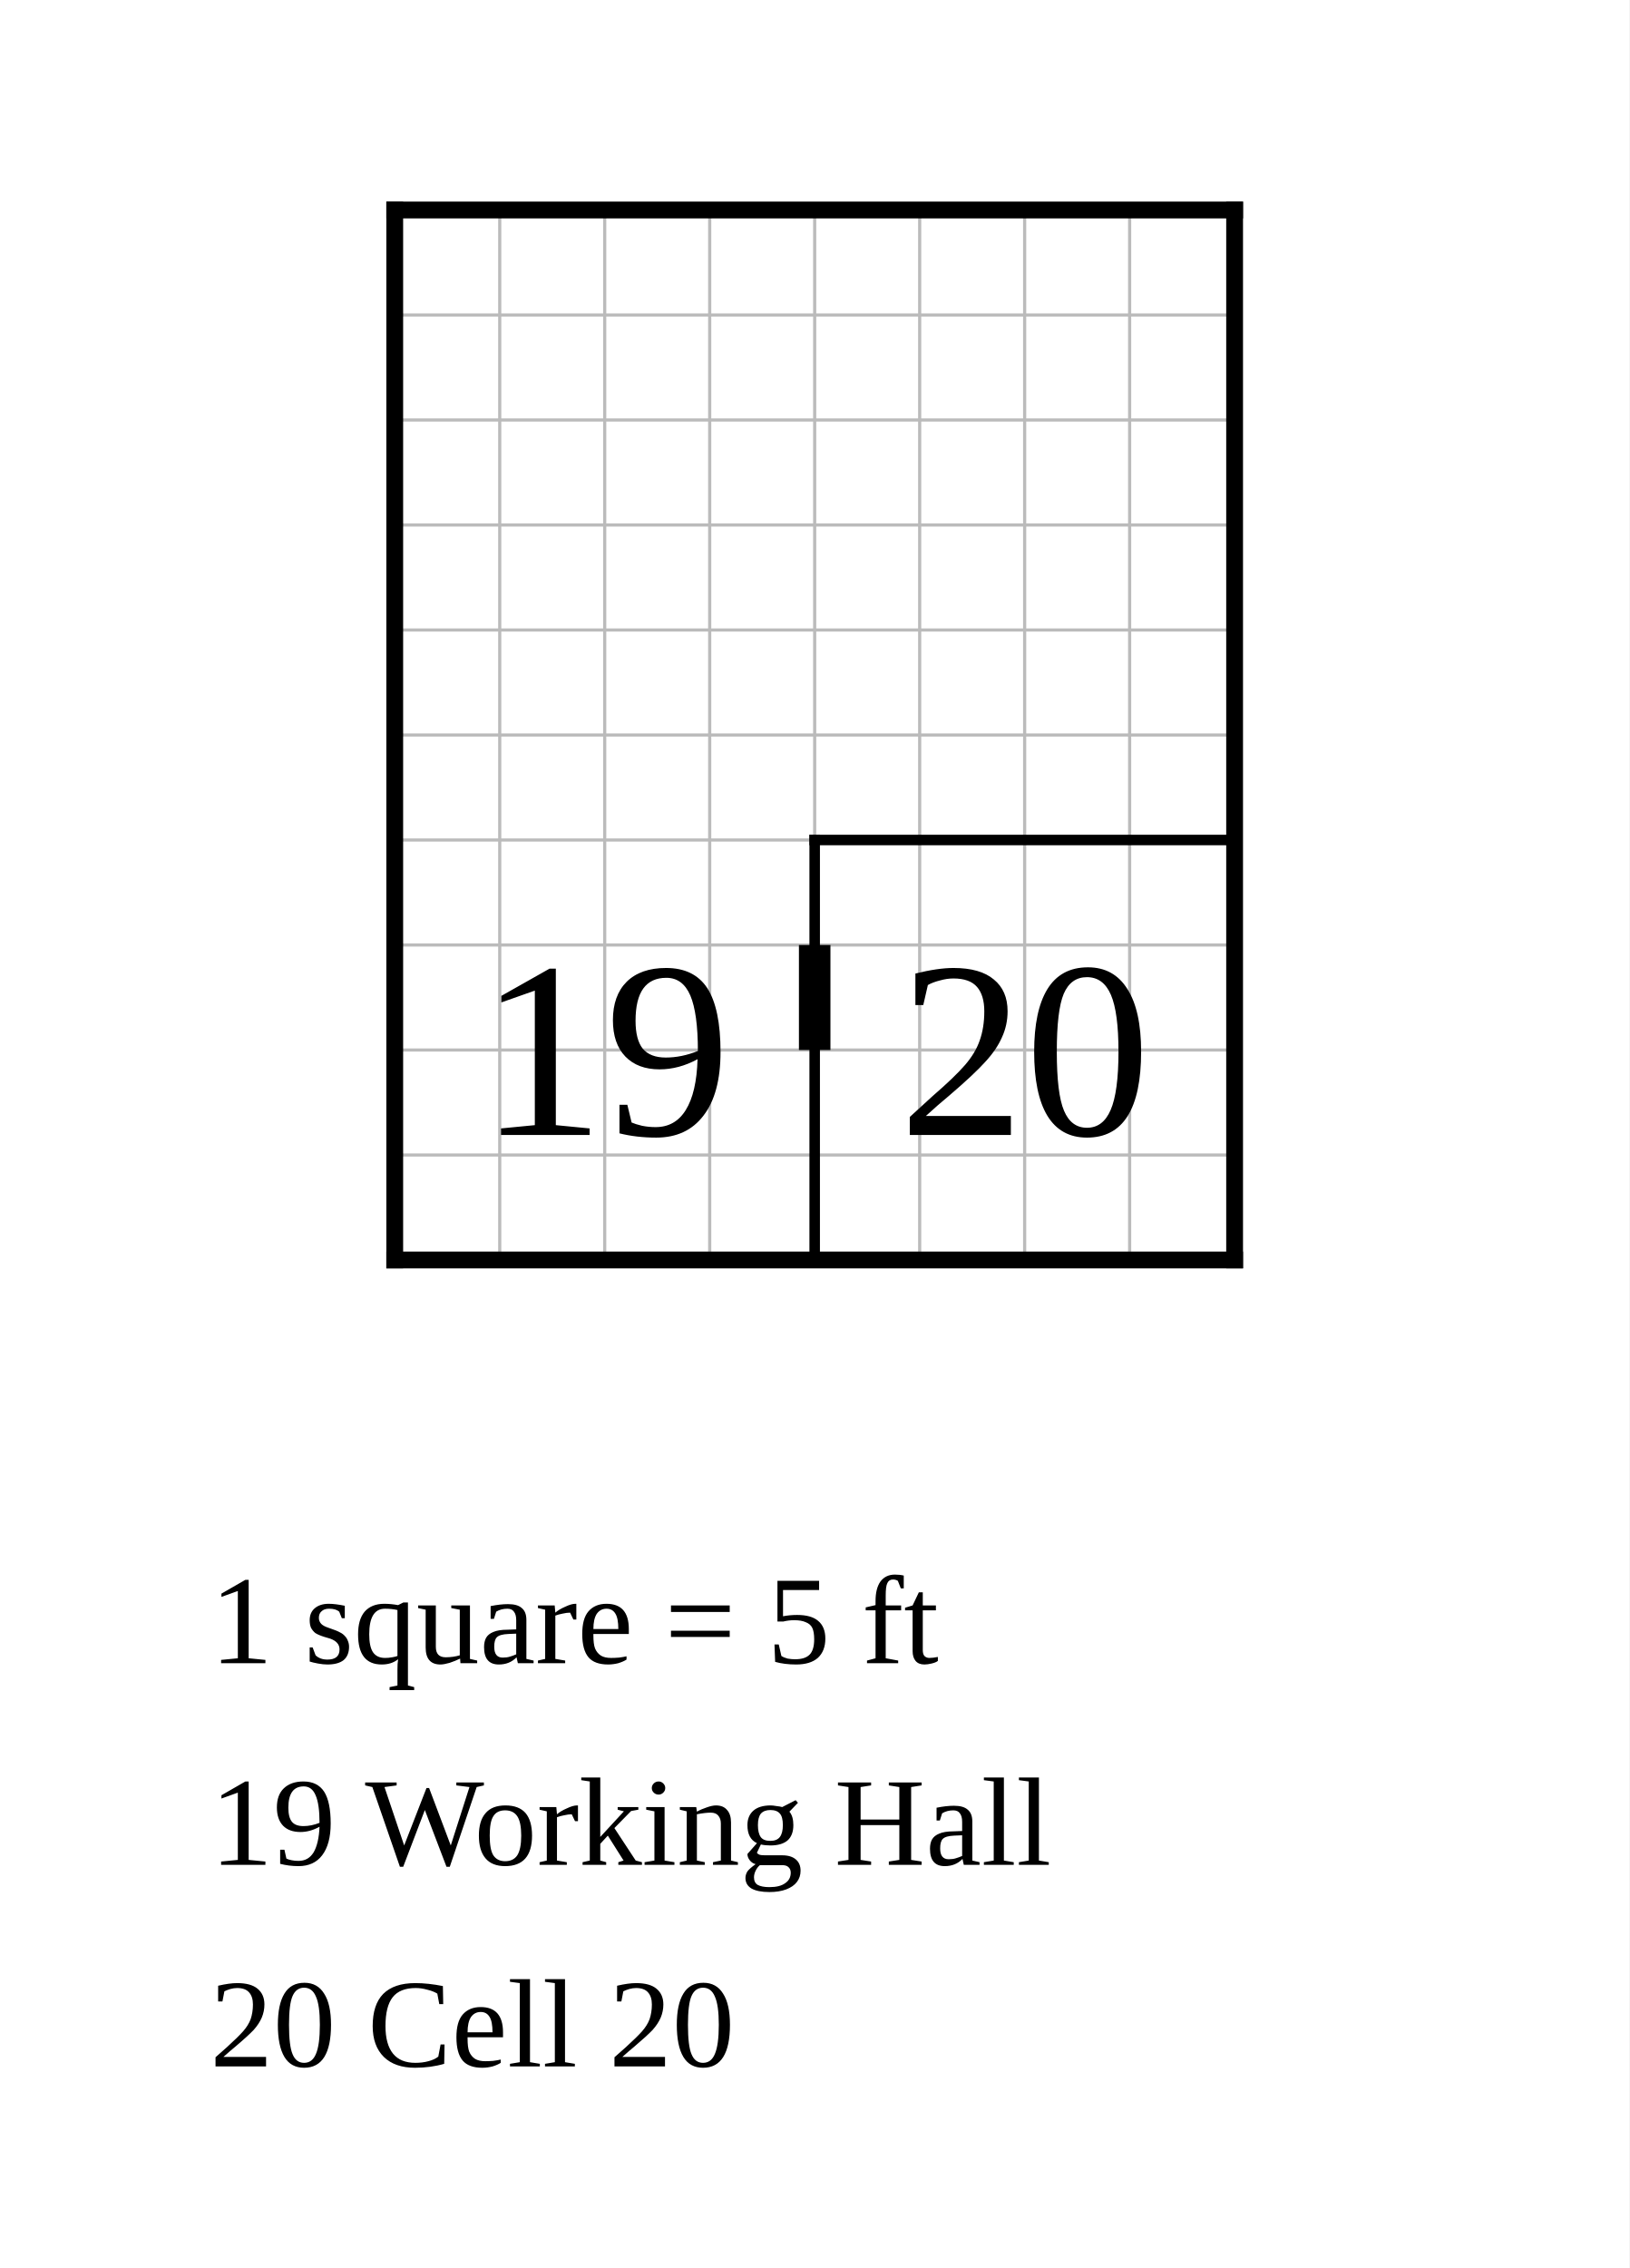
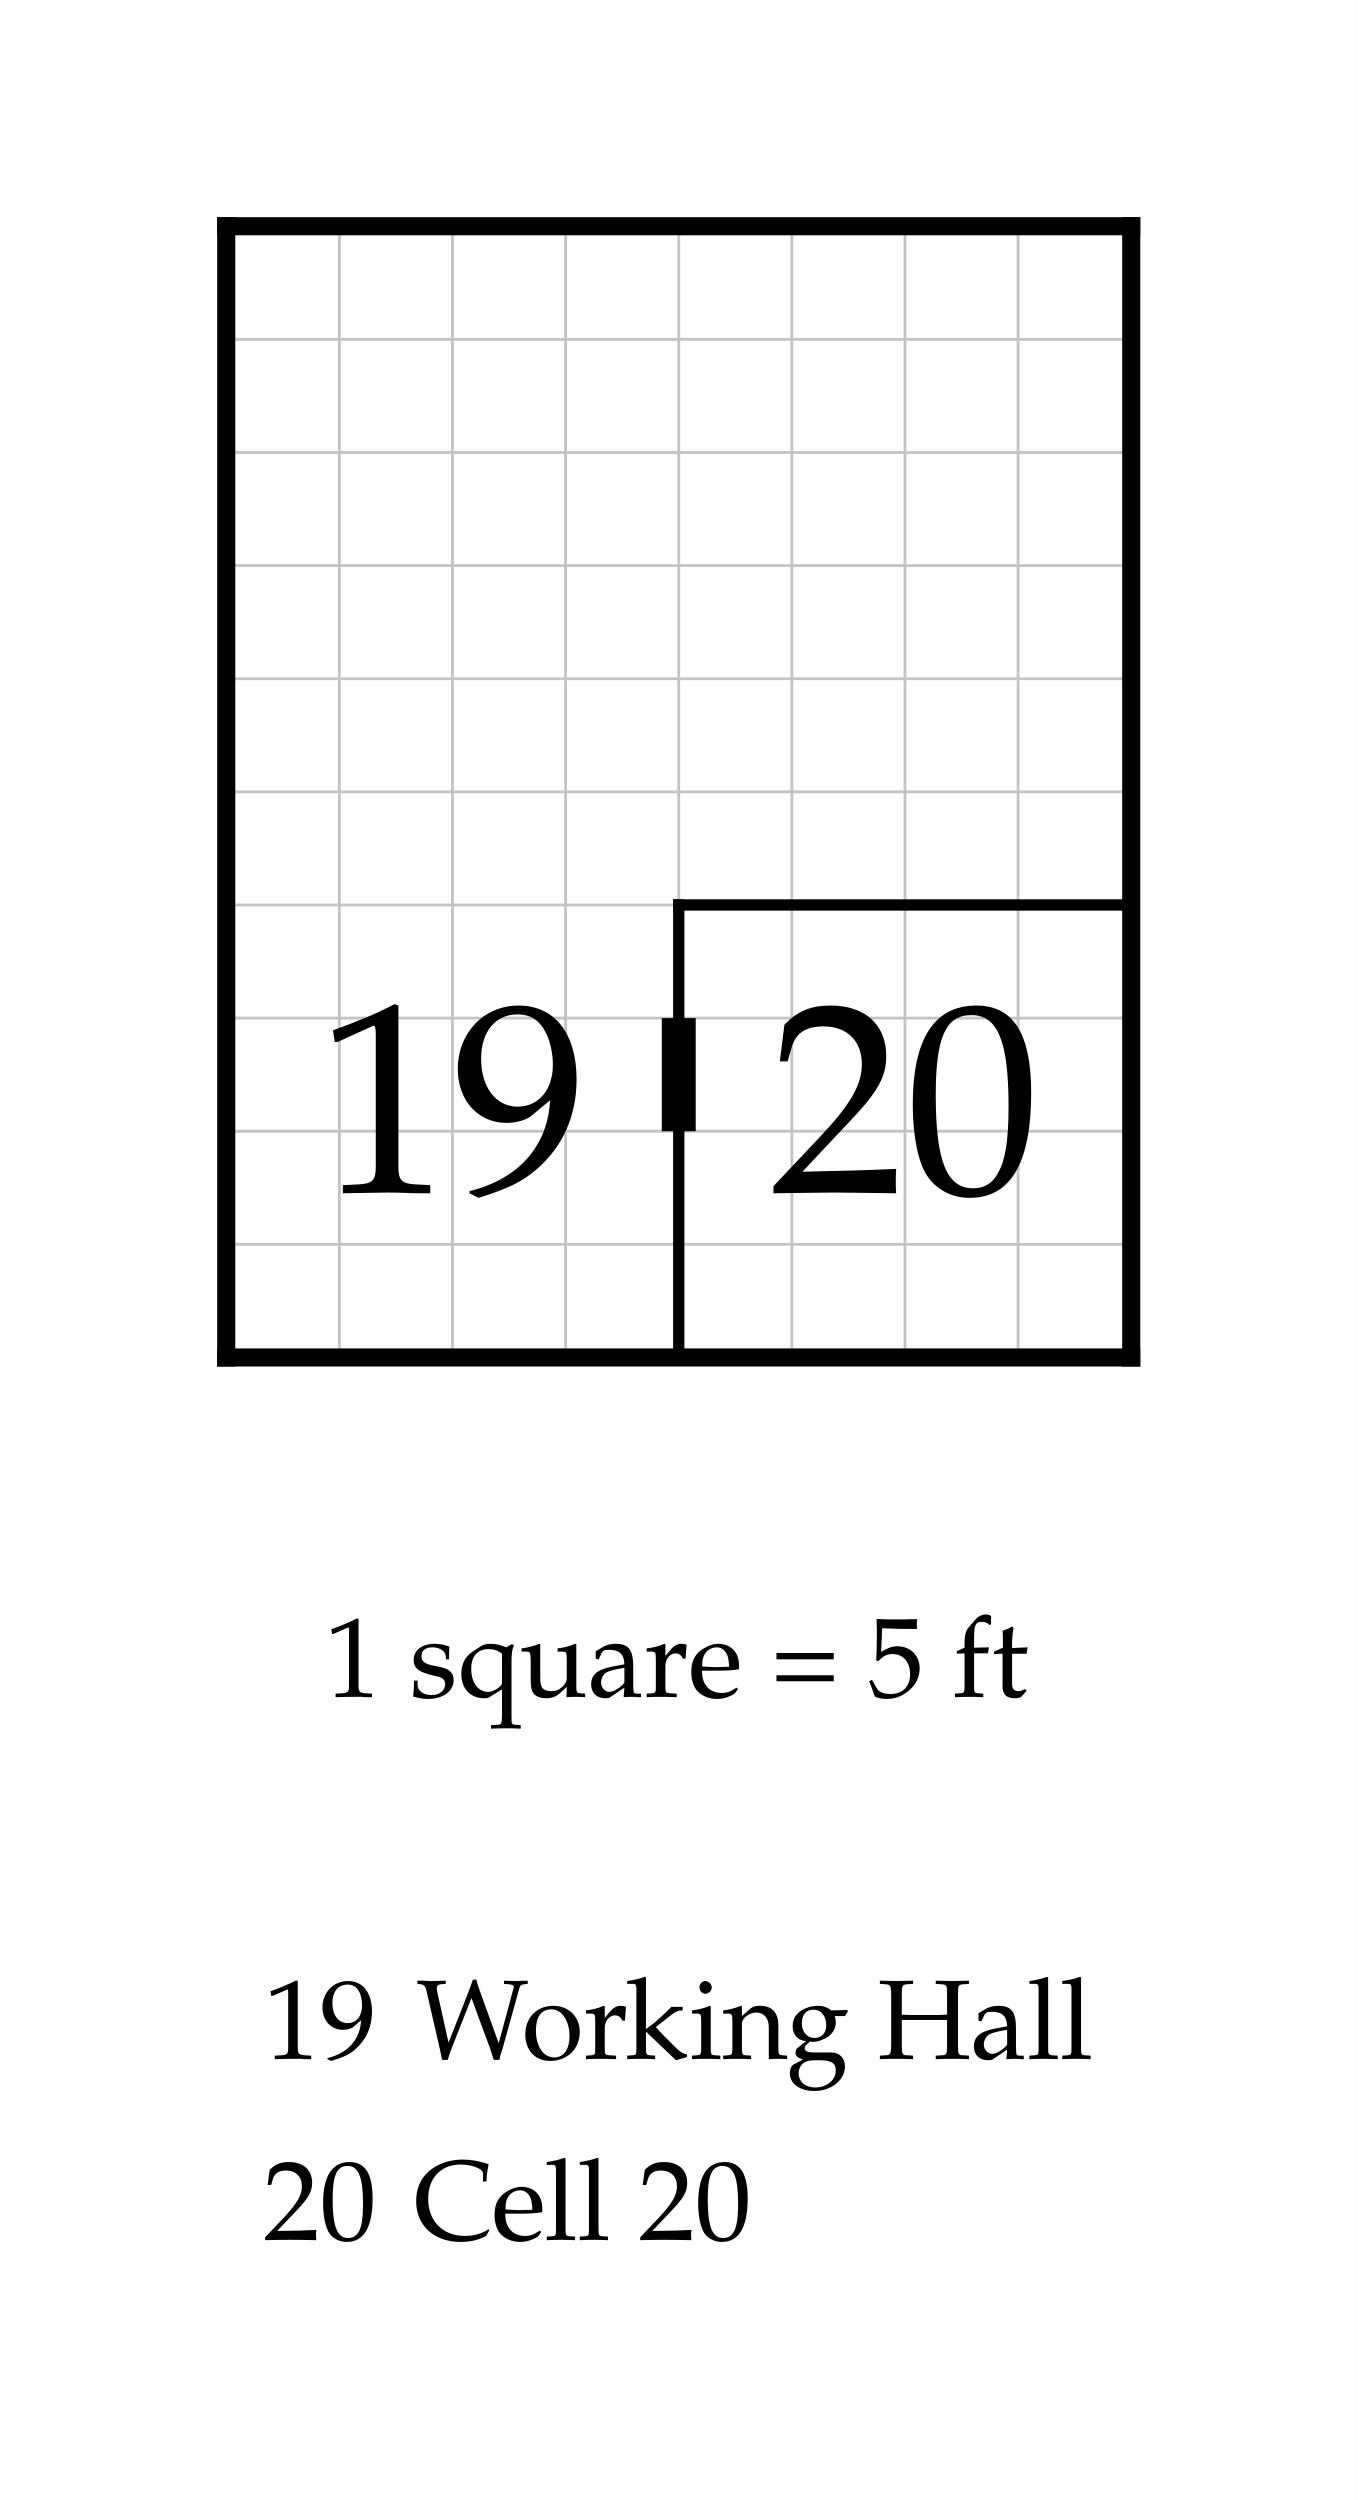
- <svg xmlns="http://www.w3.org/2000/svg" width="776" height="1080" viewBox="-18.8 -10 77.6 108">
-   <rect x="-18.8" y="-10" width="77.6" height="108" fill="white" />
-   <g stroke="#bbb" stroke-width="0.15">
+ <svg xmlns="http://www.w3.org/2000/svg" width="600" height="1105" viewBox="-10 -10 60 110.5" font-family="Palatino, Georgia, Times New Roman, serif" font-weight="400" fill="black">
+   <rect x="-10" y="-10" width="60" height="110.5" fill="white" />
+   <defs>
+     <clipPath id="plan-grid">
+       <path d="M20 30h20v20h-20z M0 0h40v30h-40z M0 30h20v20h-20z" />
+     </clipPath>
+   </defs>
+   <g class="grid" clip-path="url(#plan-grid)" stroke="#c4c4c4" stroke-width="0.125">
    <line x1="0" y1="0" x2="0" y2="50" />
    <line x1="5" y1="0" x2="5" y2="50" />
    <line x1="10" y1="0" x2="10" y2="50" />
    <line x1="15" y1="0" x2="15" y2="50" />
    <line x1="20" y1="0" x2="20" y2="50" />
    <line x1="25" y1="0" x2="25" y2="50" />
    <line x1="30" y1="0" x2="30" y2="50" />
    <line x1="35" y1="0" x2="35" y2="50" />
    <line x1="40" y1="0" x2="40" y2="50" />
    <line x1="0" y1="0" x2="40" y2="0" />
    <line x1="0" y1="5" x2="40" y2="5" />
    <line x1="0" y1="10" x2="40" y2="10" />
    <line x1="0" y1="15" x2="40" y2="15" />
    <line x1="0" y1="20" x2="40" y2="20" />
    <line x1="0" y1="25" x2="40" y2="25" />
    <line x1="0" y1="30" x2="40" y2="30" />
    <line x1="0" y1="35" x2="40" y2="35" />
    <line x1="0" y1="40" x2="40" y2="40" />
    <line x1="0" y1="45" x2="40" y2="45" />
    <line x1="0" y1="50" x2="40" y2="50" />
  </g>
  <line class="wall interior" x1="20" y1="30" x2="20" y2="50" stroke="black" stroke-width="0.5" stroke-linecap="square" />
  <line class="wall interior" x1="20" y1="30" x2="40" y2="30" stroke="black" stroke-width="0.5" stroke-linecap="square" />
  <line class="wall exterior" x1="0" y1="0" x2="0" y2="50" stroke="black" stroke-width="0.8" stroke-linecap="square" />
  <line class="wall exterior" x1="0" y1="0" x2="40" y2="0" stroke="black" stroke-width="0.8" stroke-linecap="square" />
  <line class="wall exterior" x1="0" y1="50" x2="40" y2="50" stroke="black" stroke-width="0.8" stroke-linecap="square" />
  <line class="wall exterior" x1="40" y1="0" x2="40" y2="50" stroke="black" stroke-width="0.8" stroke-linecap="square" />
  <text data-room="cell" x="30" y="40" text-anchor="middle" dominant-baseline="central" font-size="12">20</text>
  <text data-block="hall" x="10" y="40" text-anchor="middle" dominant-baseline="central" font-size="12">19</text>
  <line class="door" x1="20" y1="35" x2="20" y2="40" stroke="black" stroke-width="1.5" />
-   <text class="scale" x="-8.8" y="69.2" font-size="6">1 square = 5 ft</text>
-   <text class="key" x="-8.8" y="78.8" font-size="6">19  Working Hall</text>
-   <text class="key" x="-8.8" y="88.4" font-size="6">20  Cell 20</text>
+   <g class="scale" font-size="5">
+     <text x="4.348" y="65">1 square = 5 ft</text>
+   </g>
+   <g class="key" font-size="5">
+     <text x="1.661" y="81">19</text>
+     <text x="8.404" y="81">Working Hall</text>
+   </g>
+   <g class="key" font-size="5">
+     <text x="1.641" y="89">20</text>
+     <text x="8.287" y="89">Cell 20</text>
+   </g>
</svg>
